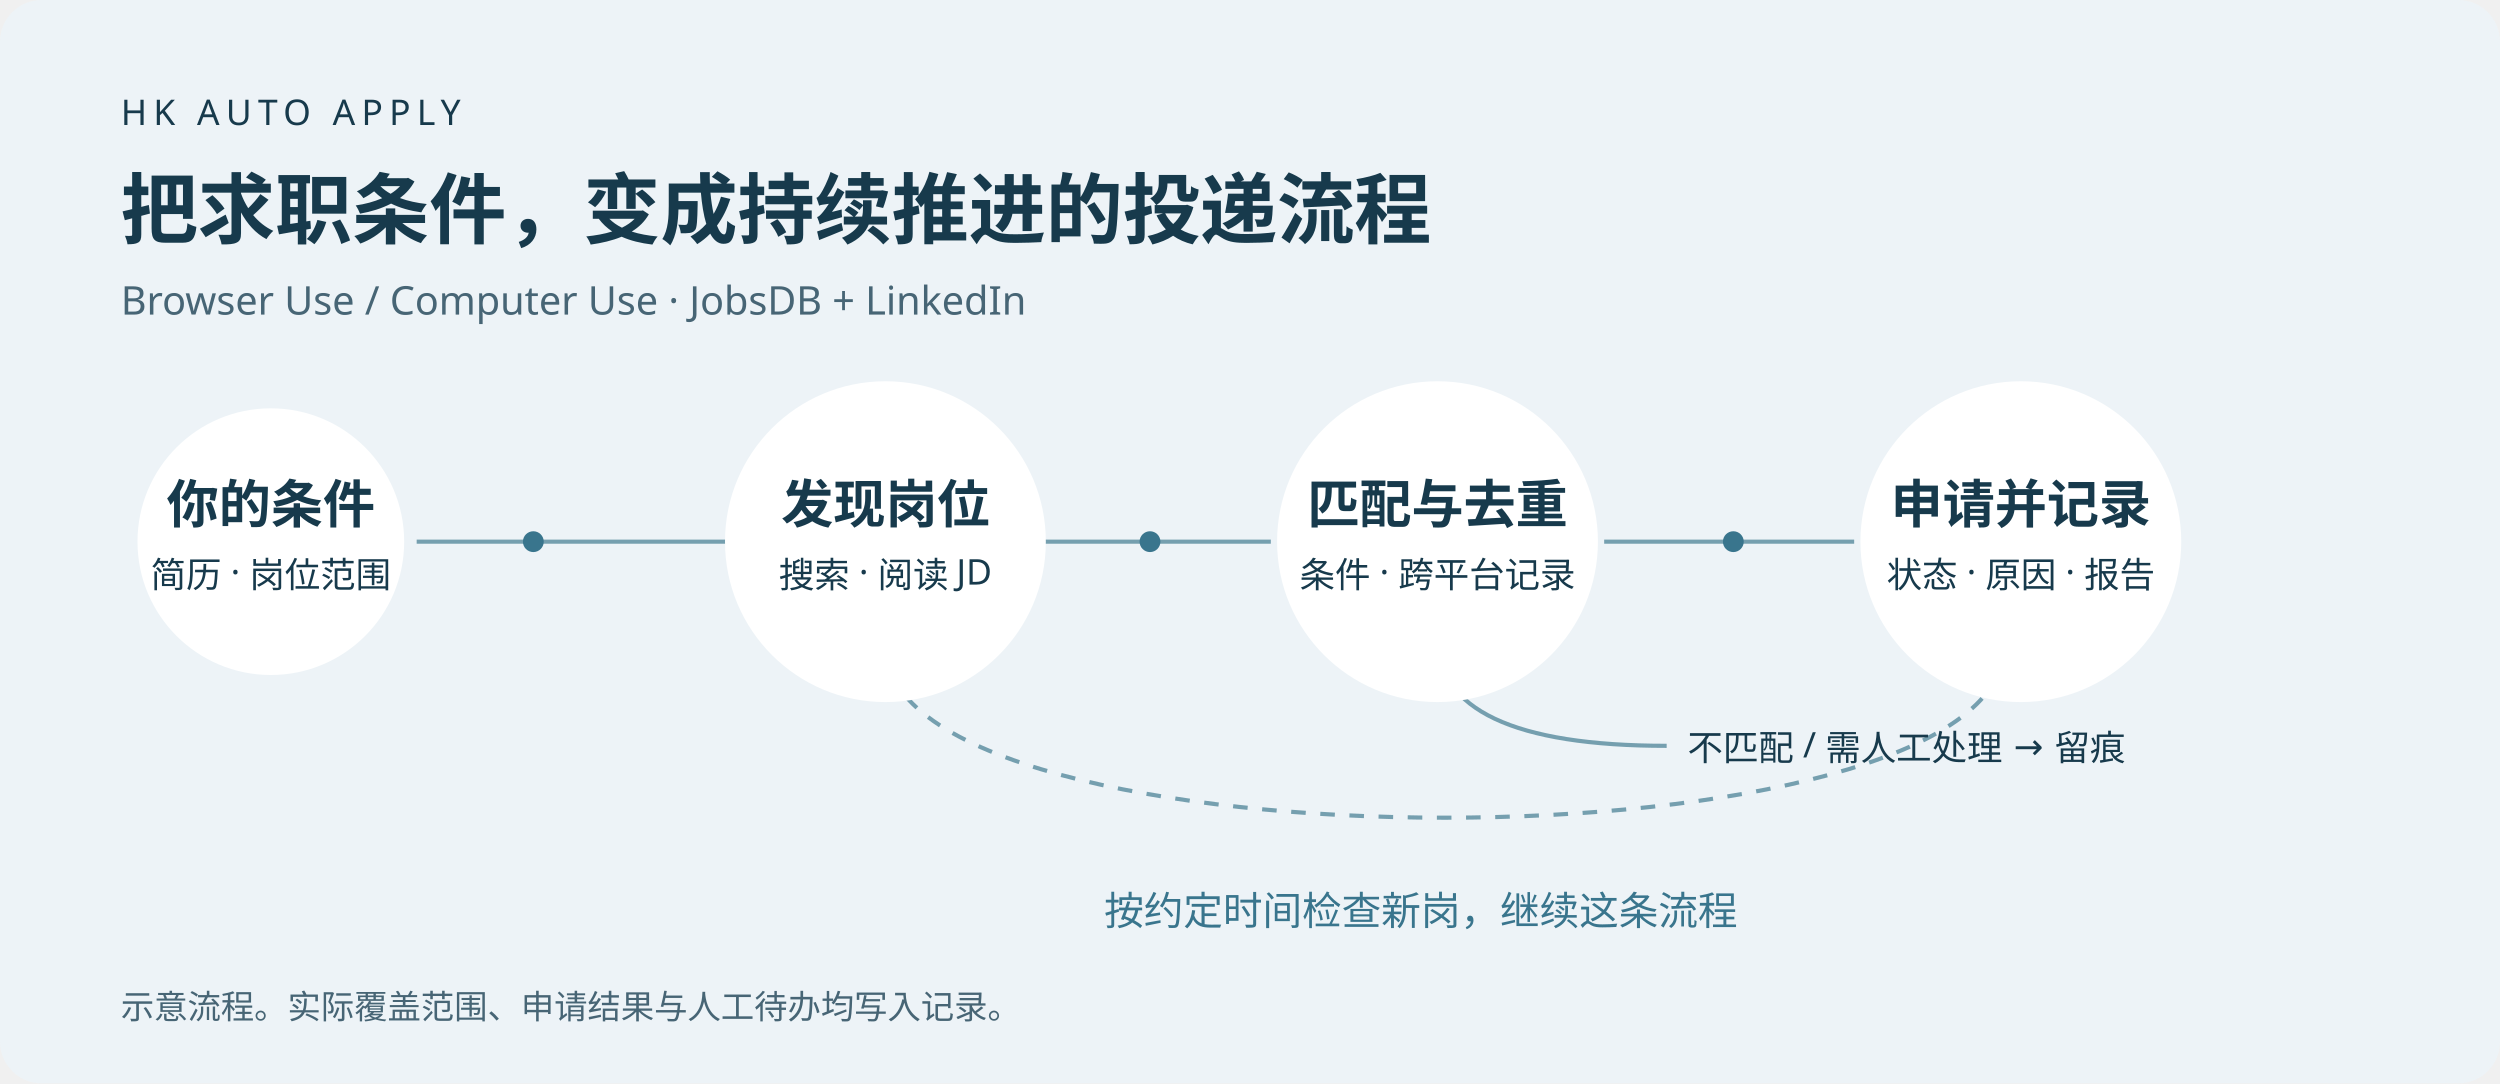
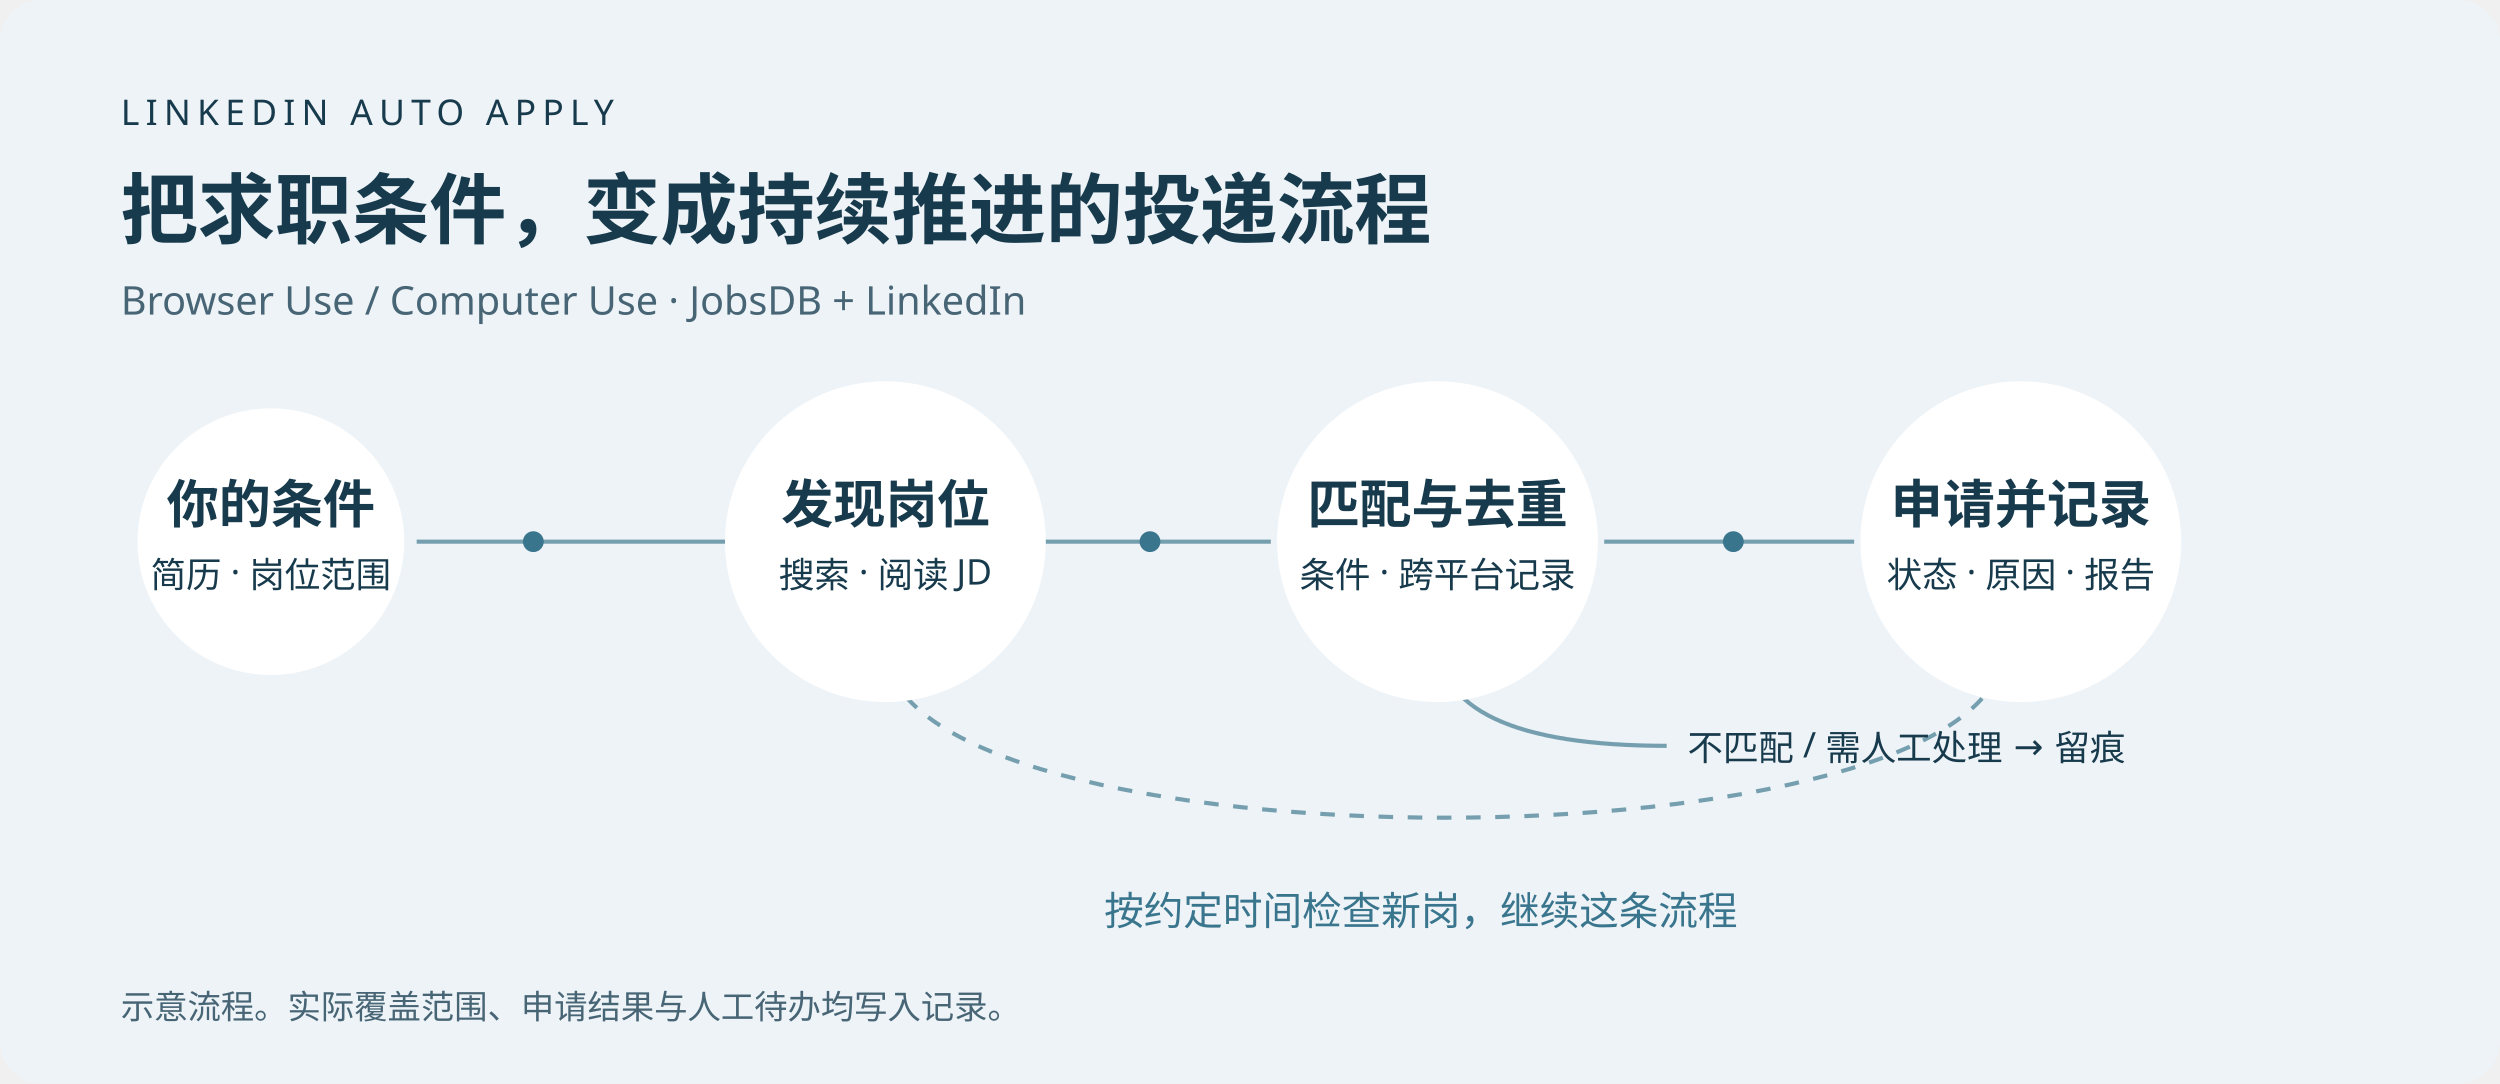
<svg xmlns="http://www.w3.org/2000/svg" width="1200" height="520" viewBox="0 0 1200 520" role="img" aria-labelledby="title desc">
  <rect width="1200" height="520" rx="20" fill="#edf3f7" />
  <g font-family="sans-serif" fill="#173a4c">
-     <text x="58" y="60" font-size="17" letter-spacing="3">HK AUTO APPLY</text>
+     <text x="58" y="60" font-size="17" letter-spacing="3">LINKEDIN AUTO APPLY</text>
    <text x="58" y="114" font-size="37" font-weight="700">把求职条件，变成持续推进的投递流程</text>
    <text x="58" y="151" font-size="19" fill="#476575">Browser Use / Computer Use · JobsDB + LinkedIn</text>
    <g fill="none" stroke="#759faf" stroke-width="2">
      <path d="M200 260 C275 260 275 260 350 260 M500 260 H610 M770 260 H890" />
      <path d="M962 310 C962 420 425 420 425 310" stroke-dasharray="7 7" />
      <path d="M690 306 Q690 358 800 358" />
    </g>
    <g fill="#fff">
      <circle cx="130" cy="260" r="64" />
      <circle cx="425" cy="260" r="77" />
      <circle cx="690" cy="260" r="77" />
      <circle cx="970" cy="260" r="77" />
    </g>
    <g text-anchor="middle">
      <text x="130" y="251" font-size="25" font-weight="700">你的条件</text>
      <text x="130" y="282" font-size="17">简历 · 岗位范围</text>
      <text x="425" y="251" font-size="25" font-weight="700">发现岗位</text>
      <text x="425" y="282" font-size="17">搜索 · 阅读 JD</text>
      <text x="690" y="251" font-size="25" font-weight="700">匹配与去重</text>
      <text x="690" y="282" font-size="17">条件 · 跨平台记录</text>
      <text x="970" y="251" font-size="25" font-weight="700">申请并记录</text>
      <text x="970" y="282" font-size="17">状态 · 原因 · 报告</text>
    </g>
    <g fill="#39758d">
      <circle cx="256" cy="260" r="5" />
      <circle cx="552" cy="260" r="5" />
      <circle cx="832" cy="260" r="5" />
    </g>
    <text x="810" y="365" font-size="17">不匹配 / 需人工处理 → 留痕</text>
    <text x="530" y="444" font-size="19" fill="#39758d">按约定时间检查新岗，继续这条流程</text>
    <text x="58" y="489" font-size="16" fill="#476575">示意流程。实际覆盖范围、申请结果与人工待办均写入记录。</text>
  </g>
</svg>
